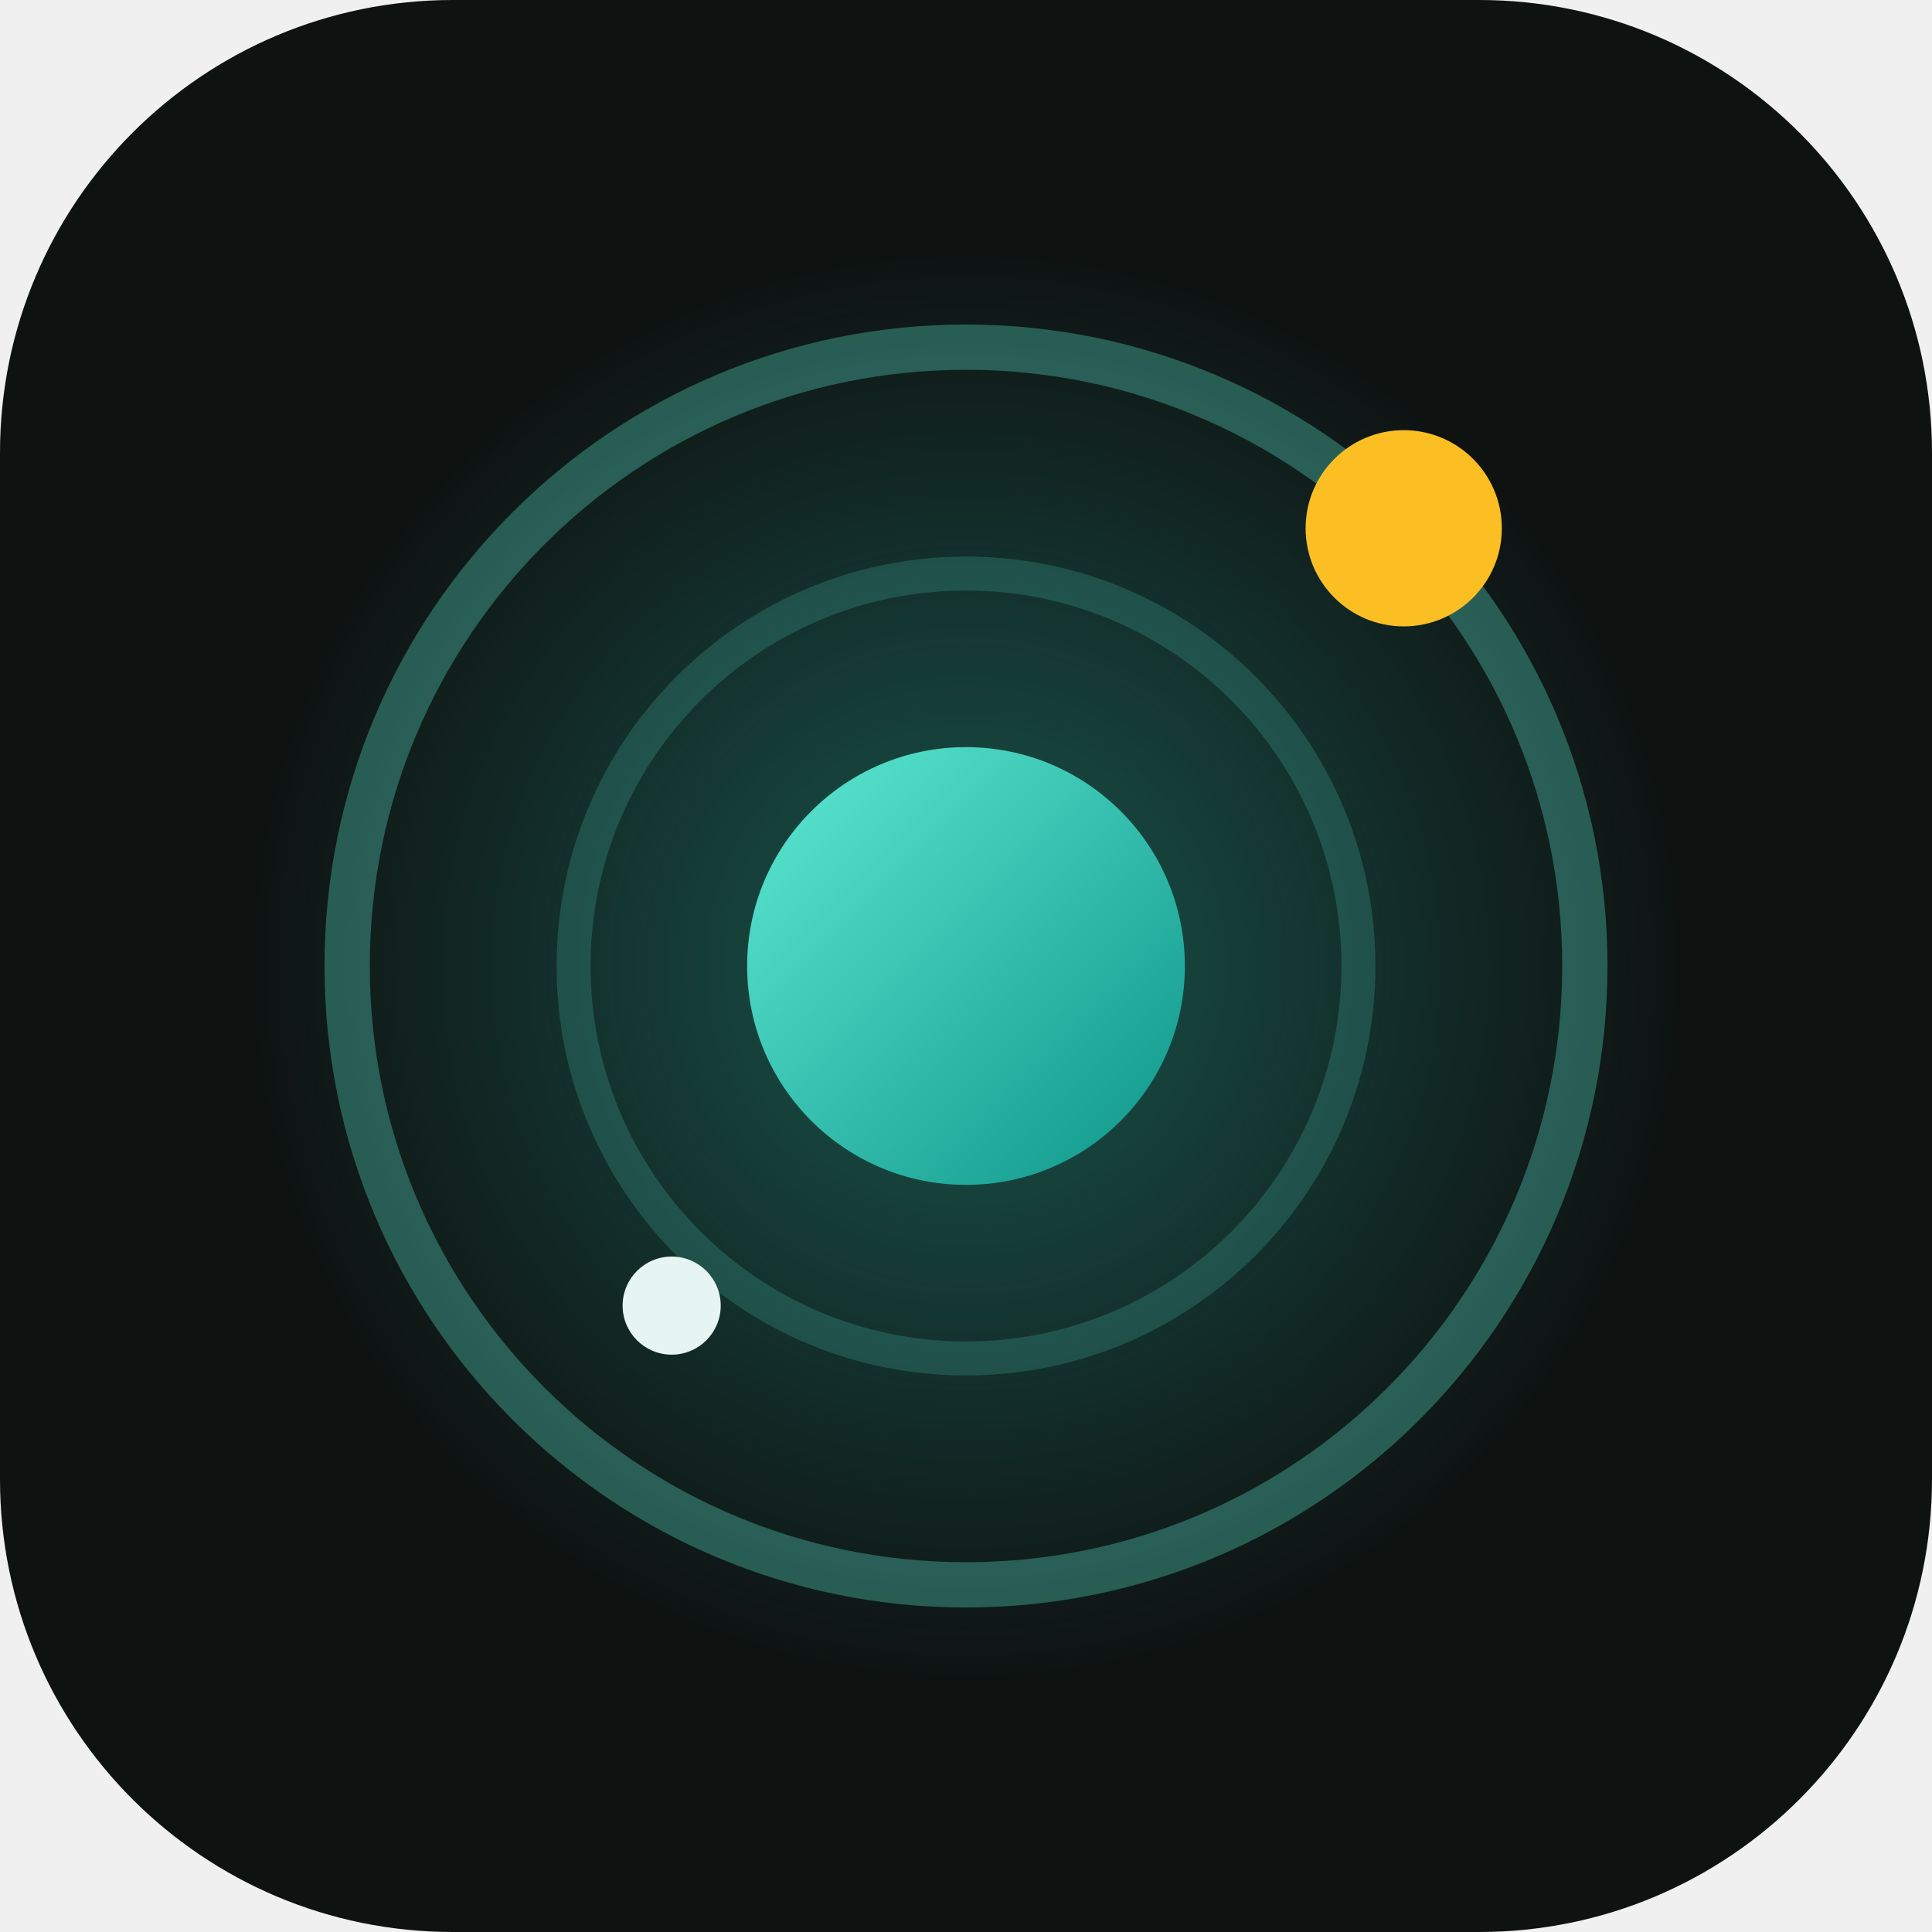
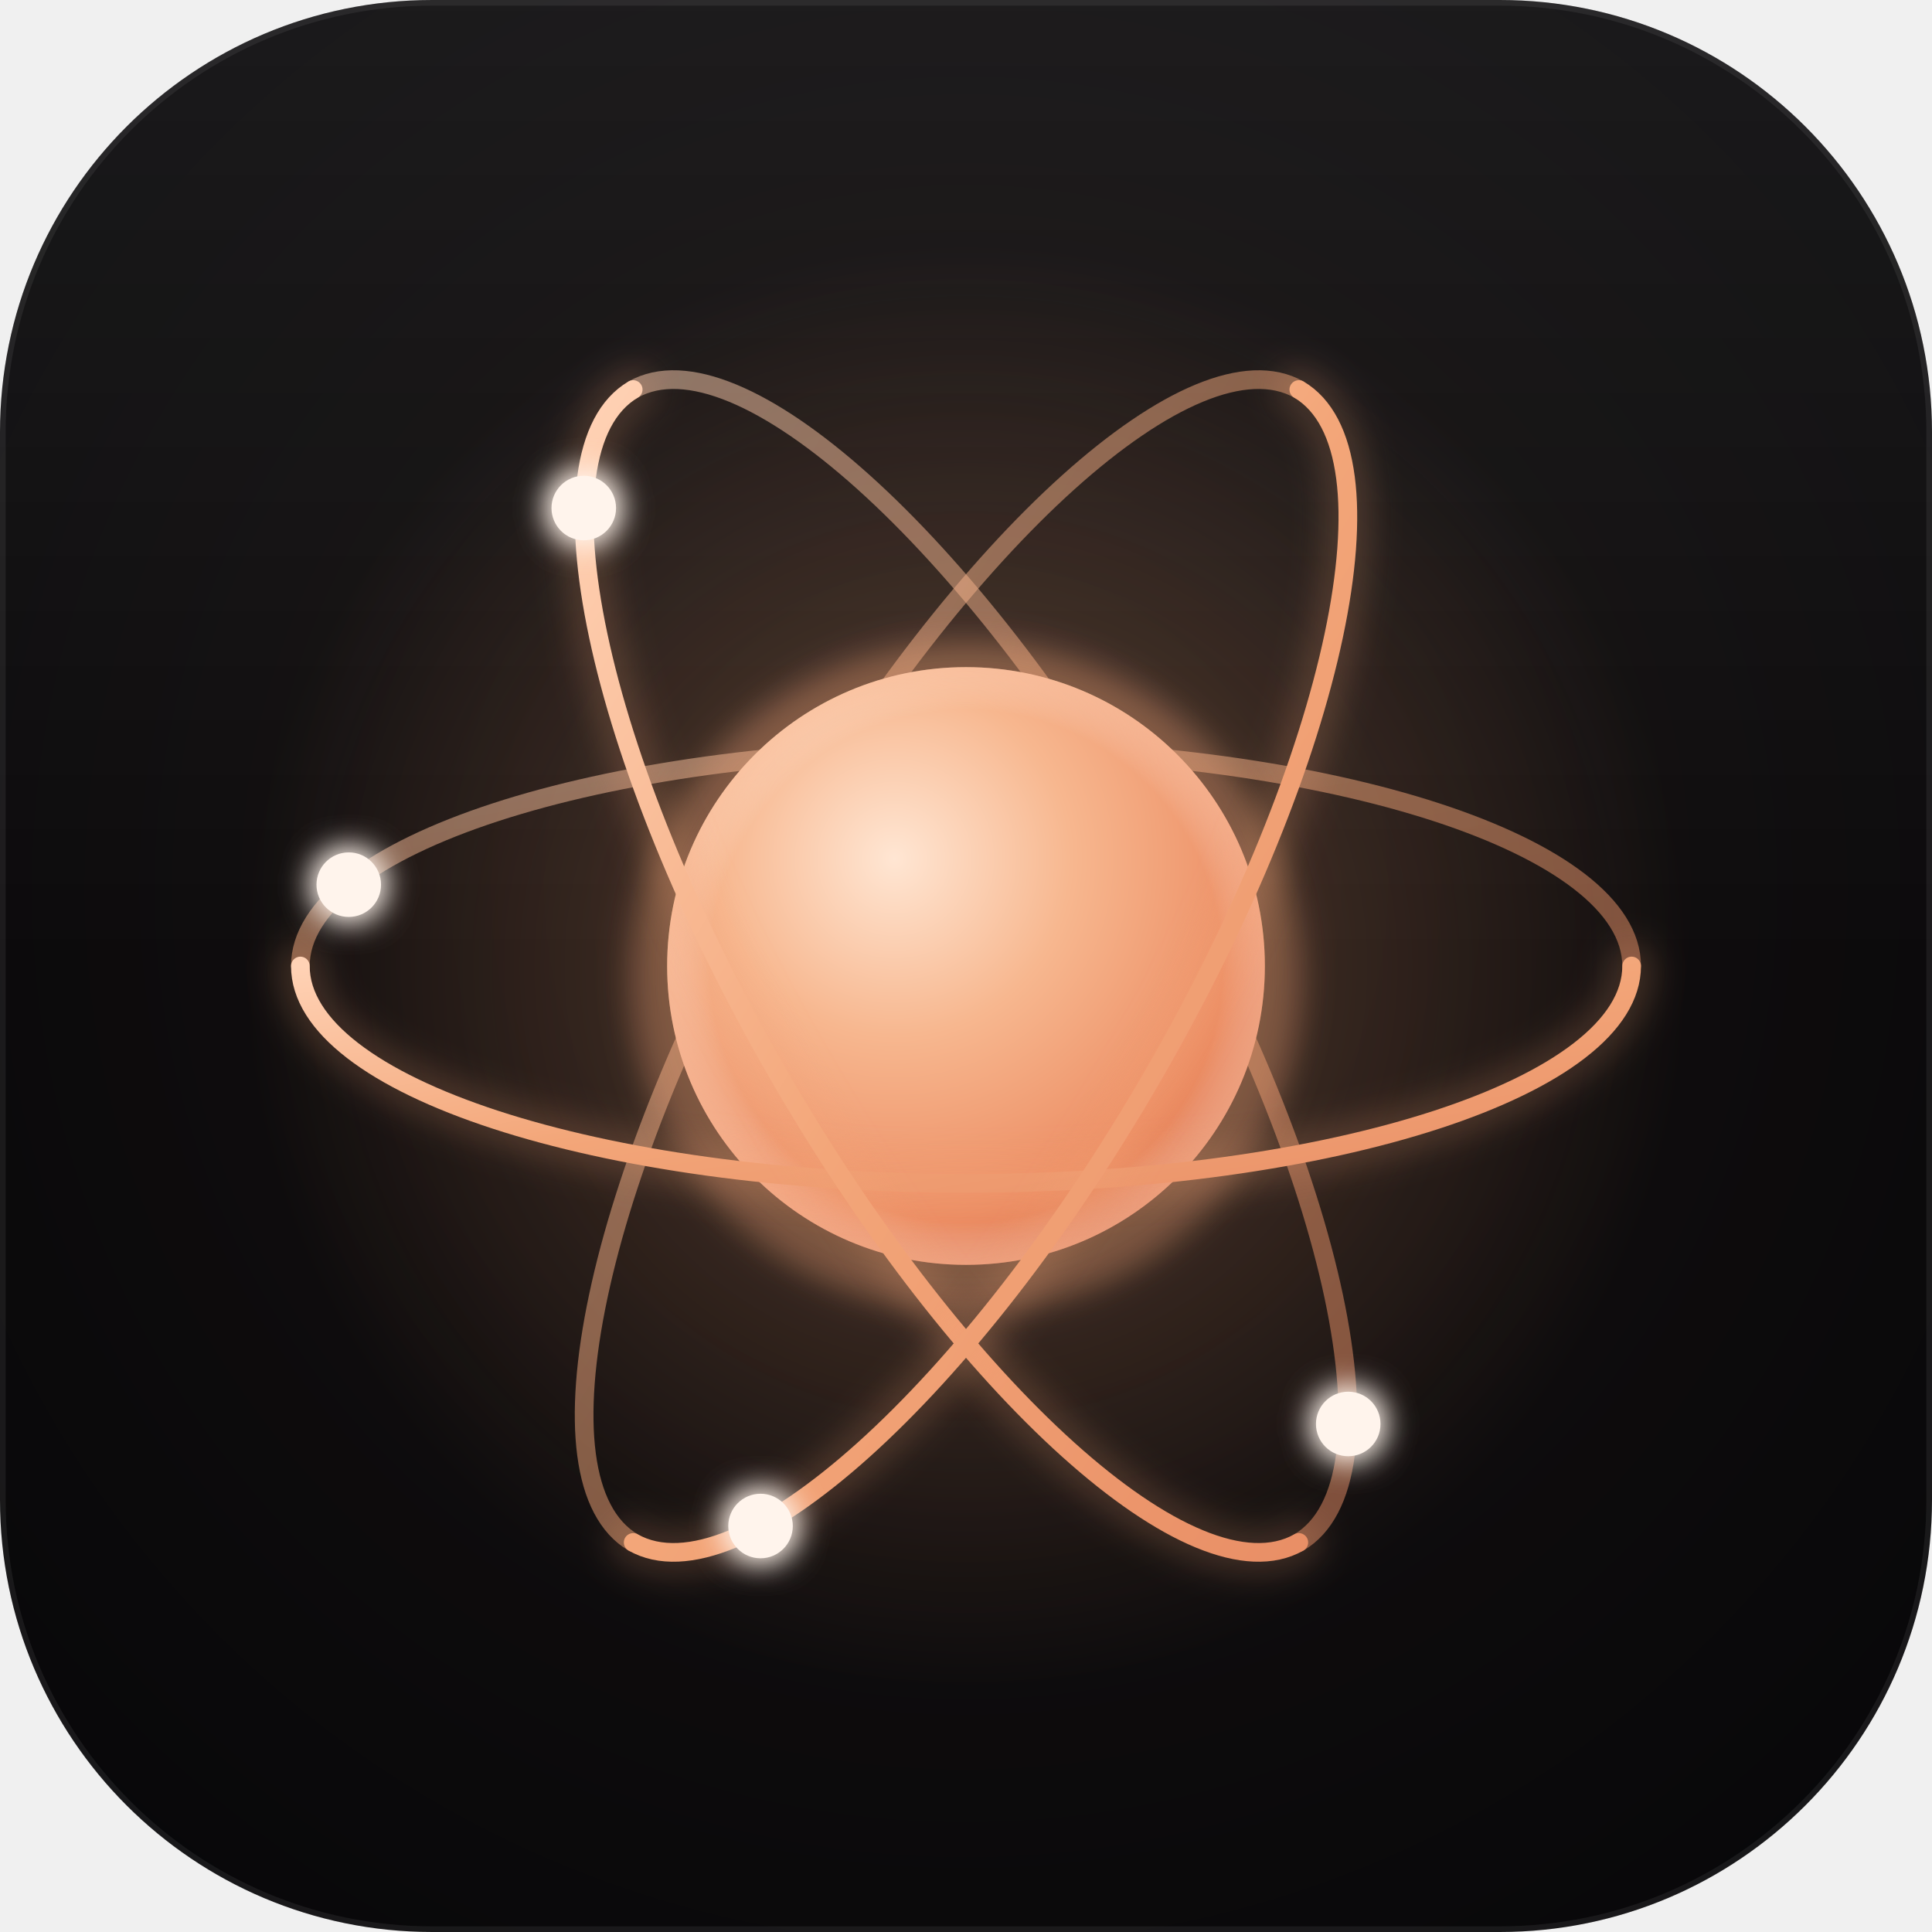
- <svg xmlns="http://www.w3.org/2000/svg" viewBox="0 0 512 512">
+ <svg xmlns="http://www.w3.org/2000/svg" viewBox="0 0 1024 1024" width="1024" height="1024">
  <defs>
-     <linearGradient id="core" x1="0" y1="0" x2="1" y2="1">
-       <stop offset="0" stop-color="#5eead4" />
-       <stop offset="1" stop-color="#0d9488" />
+     <radialGradient id="bg" cx="50%" cy="46%" r="70%">
+       <stop offset="0" stop-color="#1d1411" />
+       <stop offset=".55" stop-color="#0e0c0d" />
+       <stop offset="1" stop-color="#070709" />
+     </radialGradient>
+     <radialGradient id="halo" cx="50%" cy="50%" r="50%">
+       <stop offset="0" stop-color="#f3a679" stop-opacity=".55" />
+       <stop offset=".45" stop-color="#f3a679" stop-opacity=".16" />
+       <stop offset="1" stop-color="#f3a679" stop-opacity="0" />
+     </radialGradient>
+     <radialGradient id="core" cx="38%" cy="32%" r="78%">
+       <stop offset="0" stop-color="#ffe6d3" />
+       <stop offset=".38" stop-color="#f7b78f" />
+       <stop offset=".78" stop-color="#ec8d63" />
+       <stop offset="1" stop-color="#d9714b" />
+     </radialGradient>
+     <radialGradient id="rim" cx="50%" cy="50%" r="50%">
+       <stop offset=".86" stop-color="#fff" stop-opacity="0" />
+       <stop offset="1" stop-color="#ffd9c2" stop-opacity=".35" />
+     </radialGradient>
+     <linearGradient id="ring" x1="0" y1="0" x2="1" y2="1">
+       <stop offset="0" stop-color="#ffd2b5" />
+       <stop offset=".5" stop-color="#f3a679" />
+       <stop offset="1" stop-color="#e98f66" />
    </linearGradient>
-     <radialGradient id="glow" cx=".5" cy=".5" r=".5">
-       <stop offset="0" stop-color="#2dd4bf" stop-opacity=".35" />
-       <stop offset="1" stop-color="#2dd4bf" stop-opacity="0" />
-     </radialGradient>
+     <linearGradient id="sheen" x1="0" y1="0" x2="0" y2="1">
+       <stop offset="0" stop-color="#fff" stop-opacity=".07" />
+       <stop offset=".5" stop-color="#fff" stop-opacity="0" />
+     </linearGradient>
+     <filter id="soft" x="-50%" y="-50%" width="200%" height="200%">
+       <feGaussianBlur stdDeviation="9" />
+     </filter>
+     <filter id="spark" x="-200%" y="-200%" width="500%" height="500%">
+       <feGaussianBlur stdDeviation="10" result="b" />
+       <feMerge>
+         <feMergeNode in="b" />
+         <feMergeNode in="b" />
+         <feMergeNode in="SourceGraphic" />
+       </feMerge>
+     </filter>
  </defs>
-   <rect width="512" height="512" rx="120" fill="#0e1211" />
-   <circle cx="256" cy="256" r="190" fill="url(#glow)" />
-   <circle cx="256" cy="256" r="164" fill="none" stroke="#5eead4" stroke-opacity=".32" stroke-width="12" />
-   <circle cx="256" cy="256" r="104" fill="none" stroke="#5eead4" stroke-opacity=".18" stroke-width="9" />
-   <circle cx="256" cy="256" r="58" fill="url(#core)" />
-   <circle cx="372" cy="140" r="26" fill="#fbbf24" />
-   <circle cx="178" cy="346" r="13" fill="#e7f5f2" />
+   <rect x="0" y="0" width="1024" height="1024" rx="229.069" fill="url(#bg)" />
+   <rect x="0" y="0" width="1024" height="1024" rx="229.069" fill="url(#sheen)" />
+   <rect x="1.5" y="1.5" width="1021" height="1021" rx="227.569" fill="none" stroke="#fff" stroke-opacity=".07" stroke-width="3" />
+   <g transform="translate(512 512) scale(0.9) translate(-512 -512)">
+     <circle cx="512" cy="512" r="430" fill="url(#halo)" />
+     <path d="M904.00 512.00 A392 128 0 0 0 120.00 512.00" fill="none" stroke="url(#ring)" stroke-width="11" stroke-linecap="round" opacity="0.5" />
+     <path d="M708.00 851.48 A392 128 60 0 0 316.00 172.52" fill="none" stroke="url(#ring)" stroke-width="11" stroke-linecap="round" opacity="0.5" />
+     <path d="M708.00 172.52 A392 128 -60 0 0 316.00 851.48" fill="none" stroke="url(#ring)" stroke-width="11" stroke-linecap="round" opacity="0.5" />
+     <circle cx="512" cy="518" r="198" fill="#f3a679" opacity=".35" filter="url(#soft)" />
+     <circle cx="512" cy="512" r="176" fill="url(#core)" />
+     <circle cx="512" cy="512" r="176" fill="url(#rim)" />
+     <path d="M120.00 512.00 A392 128 0 0 0 904.00 512.00" fill="none" stroke="#f3a679" stroke-width="28.6" stroke-linecap="round" opacity=".18" filter="url(#soft)" />
+     <path d="M120.00 512.00 A392 128 0 0 0 904.00 512.00" fill="none" stroke="url(#ring)" stroke-width="11" stroke-linecap="round" />
+     <path d="M316.00 172.52 A392 128 60 0 0 708.00 851.48" fill="none" stroke="#f3a679" stroke-width="28.6" stroke-linecap="round" opacity=".18" filter="url(#soft)" />
+     <path d="M316.00 172.52 A392 128 60 0 0 708.00 851.48" fill="none" stroke="url(#ring)" stroke-width="11" stroke-linecap="round" />
+     <path d="M316.00 851.48 A392 128 -60 0 0 708.00 172.52" fill="none" stroke="#f3a679" stroke-width="28.6" stroke-linecap="round" opacity=".18" filter="url(#soft)" />
+     <path d="M316.00 851.48 A392 128 -60 0 0 708.00 172.52" fill="none" stroke="url(#ring)" stroke-width="11" stroke-linecap="round" />
+     <circle cx="148.5" cy="464.1" r="19" fill="#fff4ec" filter="url(#spark)" />
+     <circle cx="737.1" cy="781.7" r="19" fill="#fff4ec" filter="url(#spark)" />
+     <circle cx="391.0" cy="841.8" r="19" fill="#fff4ec" filter="url(#spark)" />
+     <circle cx="286.9" cy="242.3" r="19" fill="#fff4ec" filter="url(#spark)" />
+   </g>
</svg>
